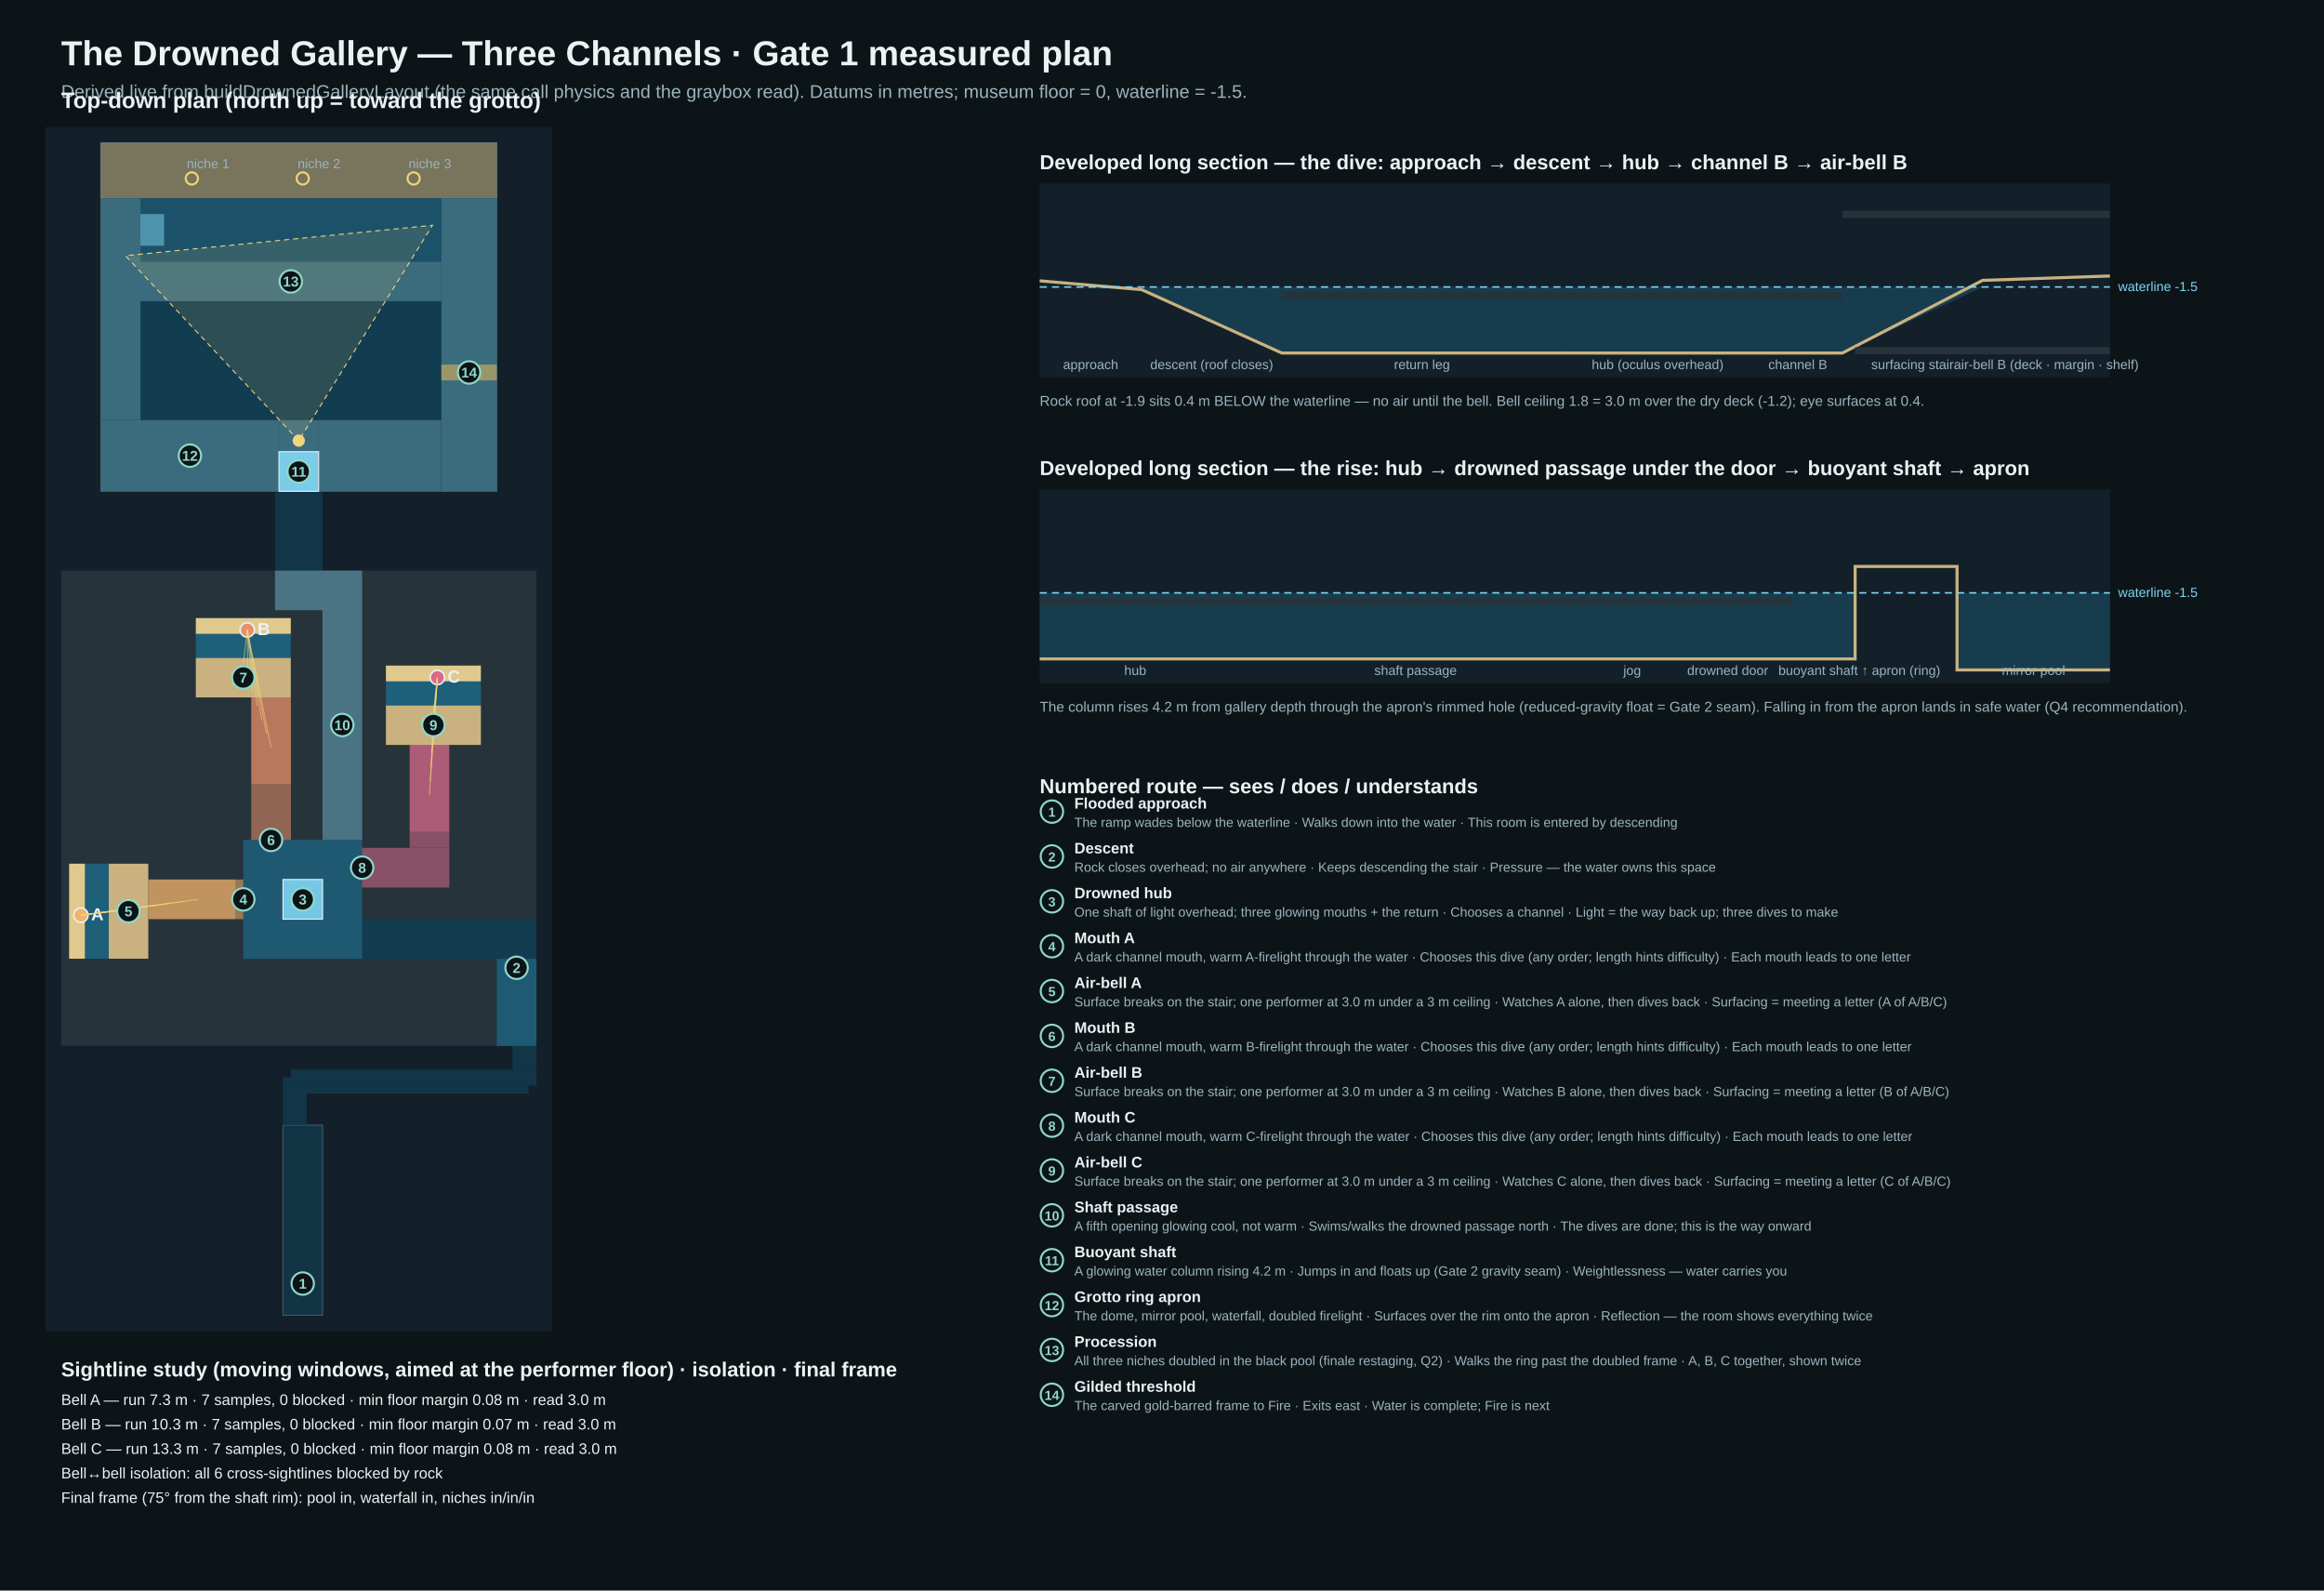
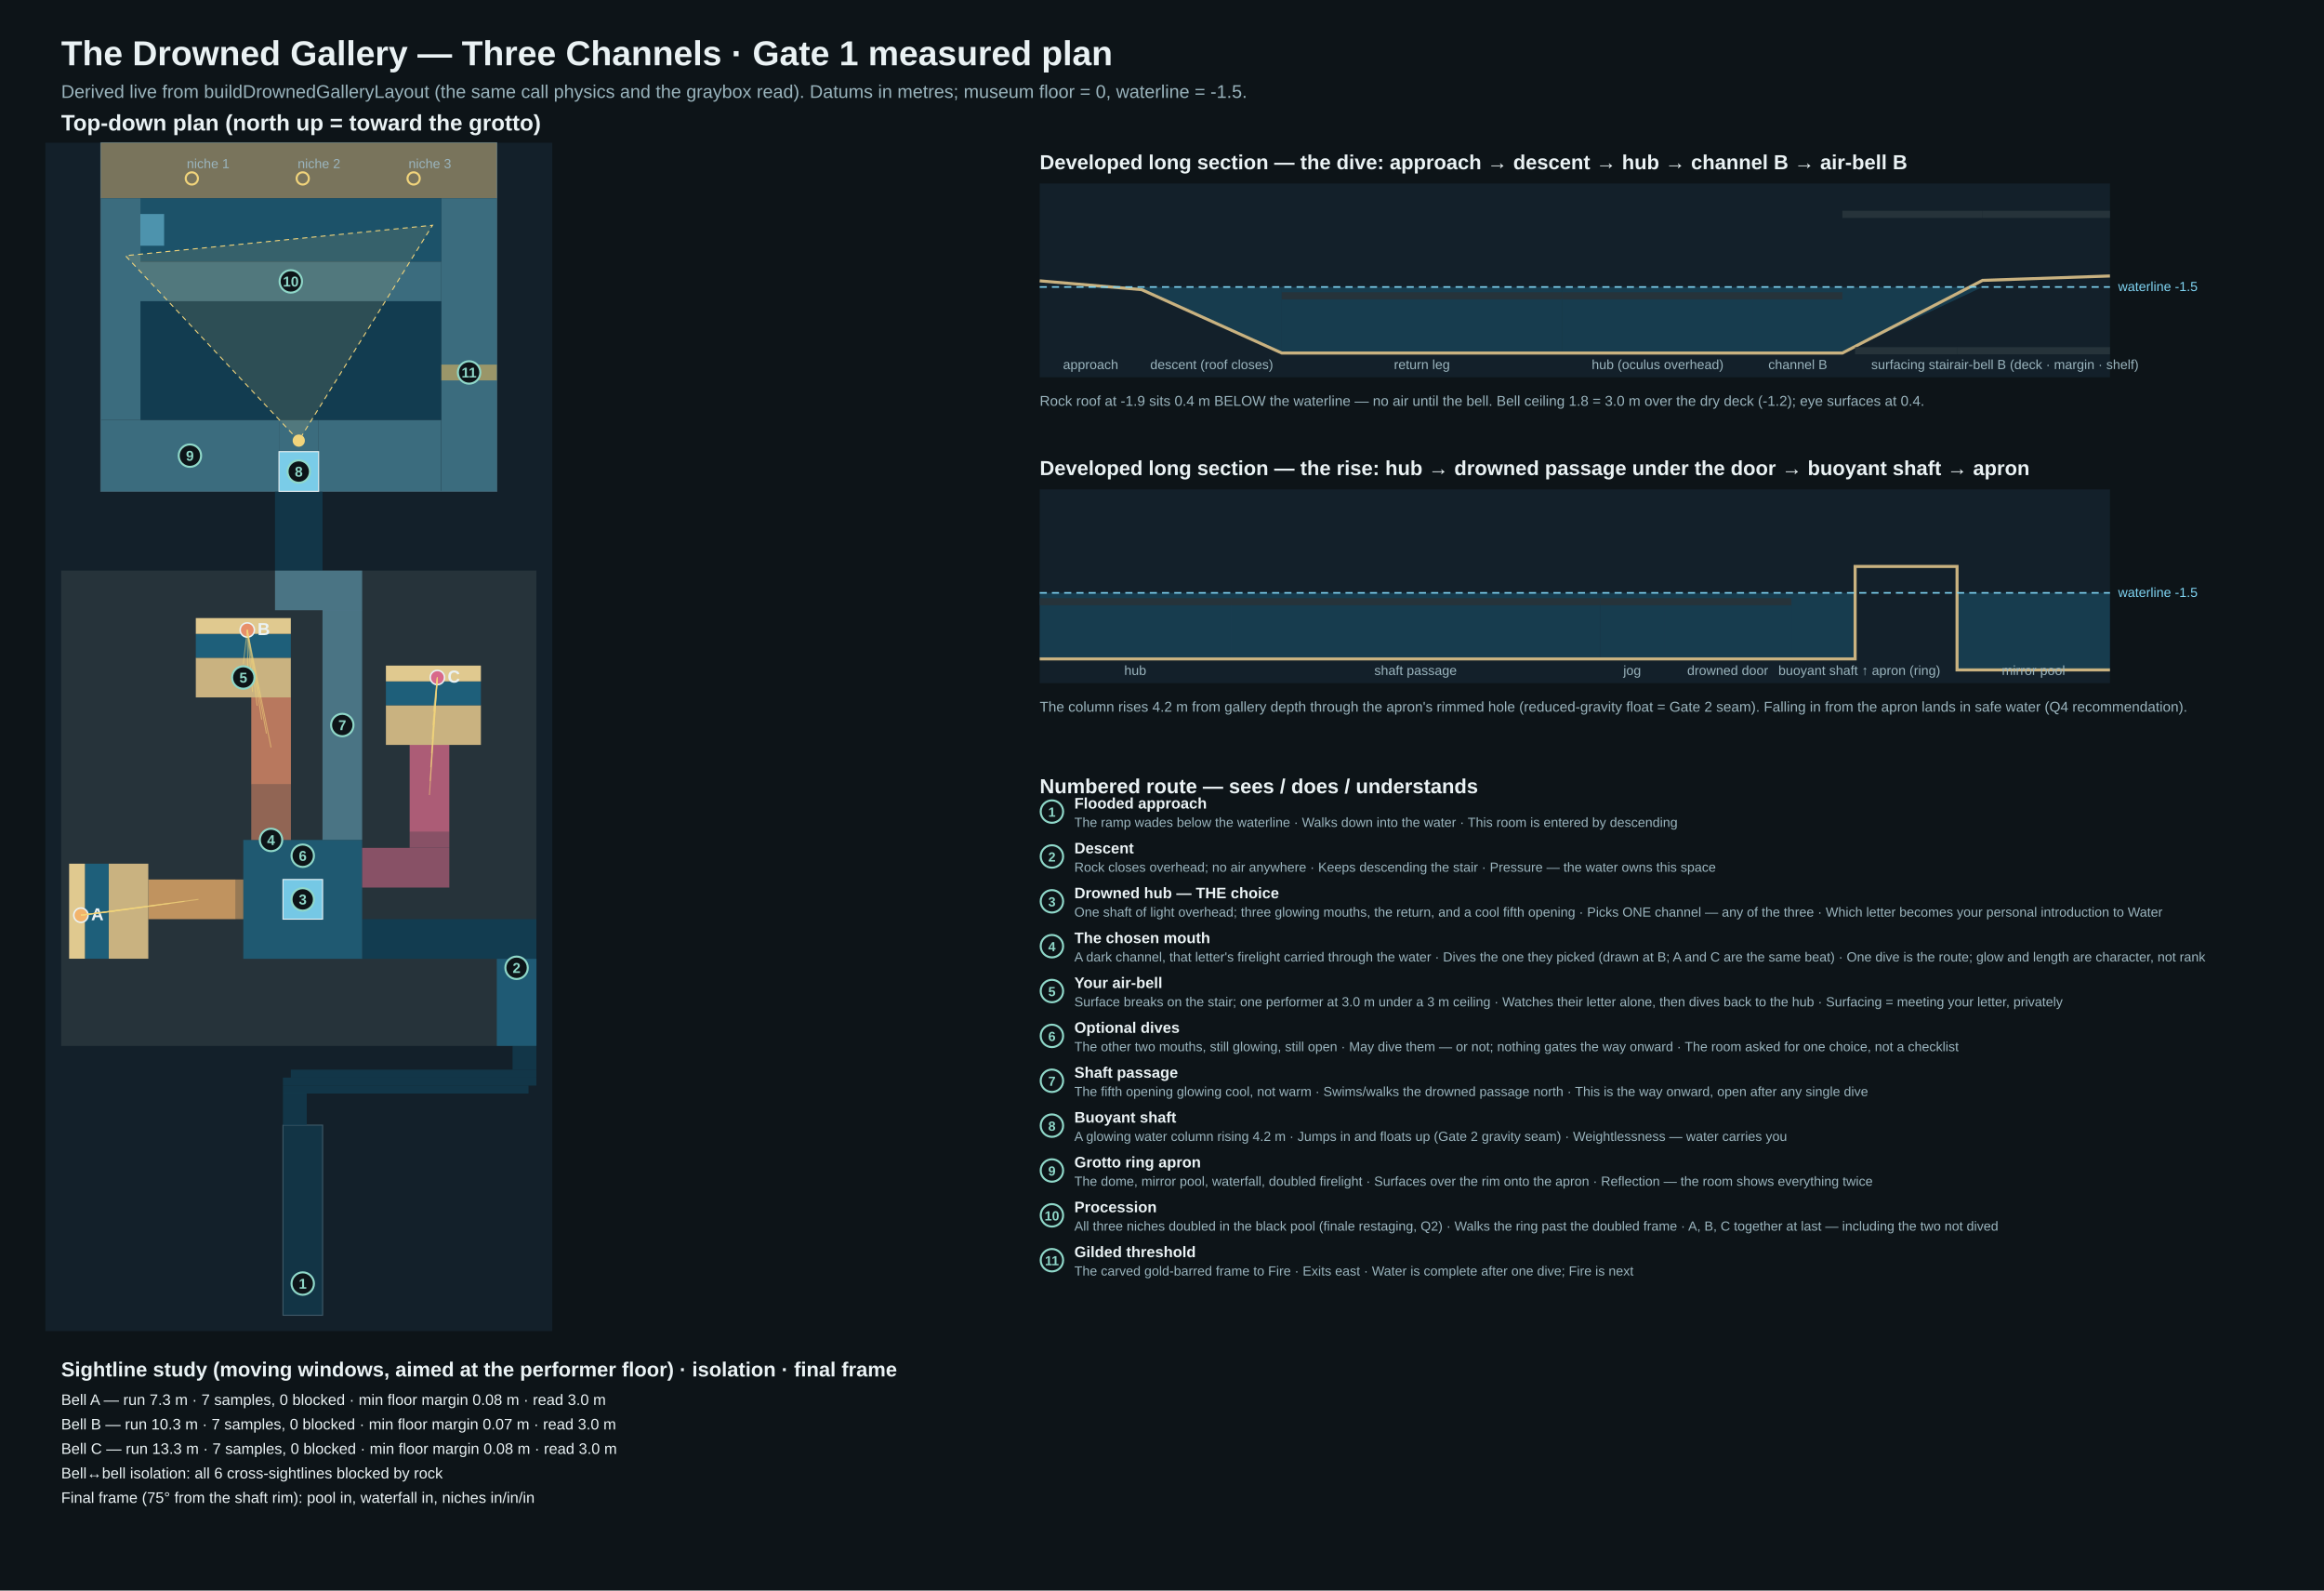
<svg xmlns="http://www.w3.org/2000/svg" width="2280" height="1560" viewBox="0 0 2280 1560" font-family="Segoe UI, Arial, sans-serif">
  <rect width="2280" height="1560" fill="#0d1418" />
  <text x="60" y="64" fill="#eaf2f4" font-size="34" font-weight="700">The Drowned Gallery — Three Channels · Gate 1 measured plan</text>
  <text x="60" y="96" fill="#9ab4bd" font-size="18">Derived live from buildDrownedGalleryLayout (the same call physics and the graybox read). Datums in metres; museum floor = 0, waterline = -1.5.</text>
-   <text x="60" y="106" fill="#eaf2f4" font-size="22" font-weight="600">Top-down plan (north up = toward the grotto)</text>
-   <rect x="44.5" y="124.5" width="497.3" height="1181.1" fill="#13202a" fill-opacity="1" stroke="none" />
+   <text x="60" y="128" fill="#eaf2f4" font-size="22" font-weight="600">Top-down plan (north up = toward the grotto)</text>
+   <rect x="44.5" y="140.0" width="497.3" height="1165.5" fill="#13202a" fill-opacity="1" stroke="none" />
  <rect x="60.0" y="559.6" width="466.2" height="466.2" fill="#26333a" fill-opacity="1" stroke="none" />
  <rect x="98.9" y="140.0" width="388.5" height="341.9" fill="#13202a" fill-opacity="1" stroke="#3f5a68" />
  <rect x="277.6" y="1103.5" width="38.9" height="186.5" fill="#123c50" fill-opacity="0.7" stroke="#3f5a68" />
  <rect x="502.9" y="1025.8" width="23.3" height="23.3" fill="#123c50" fill-opacity="0.8" stroke="none" />
  <rect x="285.3" y="1049.1" width="240.9" height="7.8" fill="#123c50" fill-opacity="0.8" stroke="none" />
  <rect x="277.6" y="1056.9" width="248.6" height="7.8" fill="#123c50" fill-opacity="0.8" stroke="none" />
  <rect x="277.6" y="1064.7" width="240.9" height="7.8" fill="#123c50" fill-opacity="0.8" stroke="none" />
  <rect x="277.6" y="1072.4" width="23.3" height="31.1" fill="#123c50" fill-opacity="0.8" stroke="none" />
  <rect x="269.8" y="481.9" width="46.6" height="77.7" fill="#123c50" fill-opacity="0.8" stroke="none" />
  <rect x="98.9" y="140.0" width="388.5" height="54.4" fill="#e0c98f" fill-opacity="0.5" stroke="none" />
  <rect x="137.7" y="194.4" width="295.3" height="62.2" fill="#1e5f7a" fill-opacity="0.8" stroke="none" />
  <rect x="137.7" y="256.6" width="295.3" height="38.9" fill="#3b6c7e" fill-opacity="1" stroke="none" />
  <rect x="137.7" y="295.4" width="295.3" height="116.6" fill="#123c50" fill-opacity="1" stroke="none" />
  <rect x="98.9" y="412.0" width="174.8" height="69.9" fill="#3b6c7e" fill-opacity="1" stroke="none" />
  <rect x="312.5" y="412.0" width="120.4" height="69.9" fill="#3b6c7e" fill-opacity="1" stroke="none" />
  <rect x="273.7" y="412.0" width="38.9" height="31.1" fill="#3b6c7e" fill-opacity="1" stroke="none" />
  <rect x="98.9" y="194.4" width="38.9" height="217.6" fill="#3b6c7e" fill-opacity="1" stroke="none" />
  <rect x="433.0" y="194.4" width="54.4" height="287.5" fill="#3b6c7e" fill-opacity="1" stroke="none" />
  <rect x="137.7" y="209.9" width="23.3" height="31.1" fill="#7fd4f2" fill-opacity="0.5" stroke="none" />
  <rect x="433.0" y="357.6" width="54.4" height="15.5" fill="#d9b25c" fill-opacity="0.6" stroke="none" />
  <rect x="487.4" y="940.3" width="38.9" height="85.5" fill="#1e5f7a" fill-opacity="0.9" stroke="none" />
  <rect x="355.3" y="901.5" width="170.9" height="38.9" fill="#123c50" fill-opacity="1" stroke="none" />
  <rect x="238.7" y="823.8" width="116.6" height="116.6" fill="#1e5f7a" fill-opacity="0.85" stroke="none" />
  <rect x="277.6" y="862.6" width="38.9" height="38.9" fill="#7fd4f2" fill-opacity="0.9" stroke="#eaf2f4" />
  <rect x="230.9" y="862.6" width="7.8" height="38.9" fill="#f2b36b" fill-opacity="0.55" stroke="none" />
  <rect x="145.5" y="862.6" width="85.5" height="38.9" fill="#f2b36b" fill-opacity="0.75" stroke="none" />
  <rect x="106.6" y="847.1" width="38.9" height="93.2" fill="#c9b280" fill-opacity="1" stroke="none" />
  <rect x="83.3" y="847.1" width="23.3" height="93.2" fill="#1e5f7a" fill-opacity="1" stroke="none" />
  <rect x="67.8" y="847.1" width="15.5" height="93.2" fill="#e0c98f" fill-opacity="1" stroke="none" />
  <circle cx="79.4" cy="897.6" r="7" fill="#f2b36b" stroke="#eaf2f4" stroke-width="1.5" />
  <text x="89.426" y="902.601" fill="#eaf2f4" font-size="17" font-weight="700">A</text>
  <line x1="194.7" y1="882.1" x2="79.4" y2="897.6" stroke="#f1d47b" stroke-width="1" stroke-opacity="0.55" />
  <line x1="181.0" y1="884.0" x2="79.4" y2="897.6" stroke="#f1d47b" stroke-width="1" stroke-opacity="0.55" />
  <line x1="167.4" y1="885.9" x2="79.4" y2="897.6" stroke="#f1d47b" stroke-width="1" stroke-opacity="0.55" />
  <line x1="153.8" y1="887.9" x2="79.4" y2="897.6" stroke="#f1d47b" stroke-width="1" stroke-opacity="0.55" />
  <line x1="140.1" y1="889.8" x2="79.4" y2="897.6" stroke="#f1d47b" stroke-width="1" stroke-opacity="0.55" />
  <line x1="126.5" y1="891.8" x2="79.4" y2="897.6" stroke="#f1d47b" stroke-width="1" stroke-opacity="0.55" />
  <line x1="112.8" y1="893.7" x2="79.4" y2="897.6" stroke="#f1d47b" stroke-width="1" stroke-opacity="0.55" />
  <rect x="246.5" y="769.4" width="38.9" height="54.4" fill="#e88f6a" fill-opacity="0.55" stroke="none" />
  <rect x="246.5" y="683.9" width="38.9" height="85.5" fill="#e88f6a" fill-opacity="0.75" stroke="none" />
  <rect x="192.1" y="645.1" width="93.2" height="38.9" fill="#c9b280" fill-opacity="1" stroke="none" />
  <rect x="192.1" y="621.8" width="93.2" height="23.3" fill="#1e5f7a" fill-opacity="1" stroke="none" />
  <rect x="192.1" y="606.2" width="93.2" height="15.5" fill="#e0c98f" fill-opacity="1" stroke="none" />
  <circle cx="242.6" cy="617.9" r="7" fill="#e88f6a" stroke="#eaf2f4" stroke-width="1.5" />
  <text x="252.601" y="622.872" fill="#eaf2f4" font-size="17" font-weight="700">B</text>
  <line x1="265.9" y1="733.1" x2="242.6" y2="617.9" stroke="#f1d47b" stroke-width="1" stroke-opacity="0.55" />
  <line x1="261.4" y1="719.5" x2="242.6" y2="617.9" stroke="#f1d47b" stroke-width="1" stroke-opacity="0.55" />
  <line x1="256.8" y1="705.8" x2="242.6" y2="617.9" stroke="#f1d47b" stroke-width="1" stroke-opacity="0.55" />
  <line x1="252.3" y1="692.2" x2="242.6" y2="617.9" stroke="#f1d47b" stroke-width="1" stroke-opacity="0.55" />
  <line x1="247.8" y1="678.6" x2="242.6" y2="617.9" stroke="#f1d47b" stroke-width="1" stroke-opacity="0.55" />
  <line x1="243.2" y1="664.9" x2="242.6" y2="617.9" stroke="#f1d47b" stroke-width="1" stroke-opacity="0.55" />
  <line x1="238.7" y1="651.3" x2="242.6" y2="617.9" stroke="#f1d47b" stroke-width="1" stroke-opacity="0.55" />
  <rect x="355.3" y="831.6" width="85.5" height="38.9" fill="#d86a8a" fill-opacity="0.55" stroke="none" />
  <rect x="401.9" y="816.0" width="38.9" height="15.5" fill="#d86a8a" fill-opacity="0.55" stroke="none" />
  <rect x="401.9" y="730.5" width="38.9" height="85.5" fill="#d86a8a" fill-opacity="0.75" stroke="none" />
  <rect x="378.6" y="691.7" width="93.2" height="38.9" fill="#c9b280" fill-opacity="1" stroke="none" />
  <rect x="378.6" y="668.4" width="93.2" height="23.3" fill="#1e5f7a" fill-opacity="1" stroke="none" />
  <rect x="378.6" y="652.8" width="93.2" height="15.5" fill="#e0c98f" fill-opacity="1" stroke="none" />
  <circle cx="429.1" cy="664.5" r="7" fill="#d86a8a" stroke="#eaf2f4" stroke-width="1.5" />
  <text x="439.088" y="669.493" fill="#eaf2f4" font-size="17" font-weight="700">C</text>
  <line x1="421.3" y1="779.8" x2="429.1" y2="664.5" stroke="#f1d47b" stroke-width="1" stroke-opacity="0.55" />
  <line x1="422.0" y1="766.1" x2="429.1" y2="664.5" stroke="#f1d47b" stroke-width="1" stroke-opacity="0.55" />
  <line x1="422.6" y1="752.5" x2="429.1" y2="664.5" stroke="#f1d47b" stroke-width="1" stroke-opacity="0.55" />
  <line x1="423.3" y1="738.8" x2="429.1" y2="664.5" stroke="#f1d47b" stroke-width="1" stroke-opacity="0.55" />
  <line x1="423.9" y1="725.2" x2="429.1" y2="664.5" stroke="#f1d47b" stroke-width="1" stroke-opacity="0.55" />
  <line x1="424.6" y1="711.5" x2="429.1" y2="664.5" stroke="#f1d47b" stroke-width="1" stroke-opacity="0.55" />
  <line x1="425.2" y1="697.9" x2="429.1" y2="664.5" stroke="#f1d47b" stroke-width="1" stroke-opacity="0.55" />
  <rect x="316.4" y="598.4" width="38.9" height="225.3" fill="#7fd4f2" fill-opacity="0.4" stroke="none" />
  <rect x="269.8" y="559.6" width="85.5" height="38.9" fill="#7fd4f2" fill-opacity="0.4" stroke="none" />
  <rect x="273.7" y="443.0" width="38.9" height="38.9" fill="#7fd4f2" fill-opacity="0.95" stroke="#eaf2f4" />
  <circle cx="188.2" cy="175.0" r="6" fill="none" stroke="#f1d47b" stroke-width="2" />
  <text x="183.209" y="164.966" fill="#9ab4bd" font-size="13">niche 1</text>
  <circle cx="297.0" cy="175.0" r="6" fill="none" stroke="#f1d47b" stroke-width="2" />
  <text x="291.993" y="164.966" fill="#9ab4bd" font-size="13">niche 2</text>
  <circle cx="405.8" cy="175.0" r="6" fill="none" stroke="#f1d47b" stroke-width="2" />
  <text x="400.777" y="164.966" fill="#9ab4bd" font-size="13">niche 3</text>
  <path d="M 293.108 432.162 L 123.041 250.77 L 424.303 220.942 Z" fill="#f1d47b" fill-opacity="0.12" stroke="#f1d47b" stroke-dasharray="5 4" />
  <circle cx="293.108" cy="432.162" r="6" fill="#f1d47b" />
  <circle cx="297.0" cy="1258.9" r="11" fill="#0d1418" stroke="#8fd8c9" stroke-width="2" />
  <text x="297.0" y="1263.9" fill="#8fd8c9" font-size="14" font-weight="700" text-anchor="middle">1</text>
  <circle cx="506.8" cy="949.2" r="11" fill="#0d1418" stroke="#8fd8c9" stroke-width="2" />
  <text x="506.8" y="954.2" fill="#8fd8c9" font-size="14" font-weight="700" text-anchor="middle">2</text>
  <circle cx="297.0" cy="882.1" r="11" fill="#0d1418" stroke="#8fd8c9" stroke-width="2" />
  <text x="297.0" y="887.1" fill="#8fd8c9" font-size="14" font-weight="700" text-anchor="middle">3</text>
-   <circle cx="238.7" cy="882.1" r="11" fill="#0d1418" stroke="#8fd8c9" stroke-width="2" />
-   <text x="238.7" y="887.1" fill="#8fd8c9" font-size="14" font-weight="700" text-anchor="middle">4</text>
-   <circle cx="126.0" cy="893.7" r="11" fill="#0d1418" stroke="#8fd8c9" stroke-width="2" />
-   <text x="126.0" y="898.7" fill="#8fd8c9" font-size="14" font-weight="700" text-anchor="middle">5</text>
  <circle cx="265.9" cy="823.8" r="11" fill="#0d1418" stroke="#8fd8c9" stroke-width="2" />
-   <text x="265.9" y="828.8" fill="#8fd8c9" font-size="14" font-weight="700" text-anchor="middle">6</text>
+   <text x="265.9" y="828.8" fill="#8fd8c9" font-size="14" font-weight="700" text-anchor="middle">4</text>
  <circle cx="238.7" cy="664.5" r="11" fill="#0d1418" stroke="#8fd8c9" stroke-width="2" />
-   <text x="238.7" y="669.5" fill="#8fd8c9" font-size="14" font-weight="700" text-anchor="middle">7</text>
-   <circle cx="355.3" cy="851.0" r="11" fill="#0d1418" stroke="#8fd8c9" stroke-width="2" />
-   <text x="355.3" y="856.0" fill="#8fd8c9" font-size="14" font-weight="700" text-anchor="middle">8</text>
-   <circle cx="425.2" cy="711.1" r="11" fill="#0d1418" stroke="#8fd8c9" stroke-width="2" />
-   <text x="425.2" y="716.1" fill="#8fd8c9" font-size="14" font-weight="700" text-anchor="middle">9</text>
+   <text x="238.7" y="669.5" fill="#8fd8c9" font-size="14" font-weight="700" text-anchor="middle">5</text>
+   <circle cx="297.0" cy="839.3" r="11" fill="#0d1418" stroke="#8fd8c9" stroke-width="2" />
+   <text x="297.0" y="844.3" fill="#8fd8c9" font-size="14" font-weight="700" text-anchor="middle">6</text>
  <circle cx="335.8" cy="711.1" r="11" fill="#0d1418" stroke="#8fd8c9" stroke-width="2" />
-   <text x="335.8" y="716.1" fill="#8fd8c9" font-size="14" font-weight="700" text-anchor="middle">10</text>
+   <text x="335.8" y="716.1" fill="#8fd8c9" font-size="14" font-weight="700" text-anchor="middle">7</text>
  <circle cx="293.1" cy="462.5" r="11" fill="#0d1418" stroke="#8fd8c9" stroke-width="2" />
-   <text x="293.1" y="467.5" fill="#8fd8c9" font-size="14" font-weight="700" text-anchor="middle">11</text>
+   <text x="293.1" y="467.5" fill="#8fd8c9" font-size="14" font-weight="700" text-anchor="middle">8</text>
  <circle cx="186.3" cy="446.9" r="11" fill="#0d1418" stroke="#8fd8c9" stroke-width="2" />
-   <text x="186.3" y="451.9" fill="#8fd8c9" font-size="14" font-weight="700" text-anchor="middle">12</text>
+   <text x="186.3" y="451.9" fill="#8fd8c9" font-size="14" font-weight="700" text-anchor="middle">9</text>
  <circle cx="285.3" cy="276.0" r="11" fill="#0d1418" stroke="#8fd8c9" stroke-width="2" />
-   <text x="285.3" y="281.0" fill="#8fd8c9" font-size="14" font-weight="700" text-anchor="middle">13</text>
+   <text x="285.3" y="281.0" fill="#8fd8c9" font-size="14" font-weight="700" text-anchor="middle">10</text>
  <circle cx="460.2" cy="365.3" r="11" fill="#0d1418" stroke="#8fd8c9" stroke-width="2" />
-   <text x="460.2" y="370.3" fill="#8fd8c9" font-size="14" font-weight="700" text-anchor="middle">14</text>
+   <text x="460.2" y="370.3" fill="#8fd8c9" font-size="14" font-weight="700" text-anchor="middle">11</text>
  <text x="1020" y="166" fill="#eaf2f4" font-size="20" font-weight="600">Developed long section — the dive: approach → descent → hub → channel B → air-bell B</text>
  <rect x="1020" y="180" width="1050" height="190" fill="#13202a" />
  <path d="M 1020 281.477 L 1120 284.068 L 1120 281.477 L 1020 281.477 Z" fill="#1e5f7a" fill-opacity="0.45" />
  <path d="M 1120 284.068 L 1257.5 346.25 L 1257.5 281.477 L 1120 281.477 Z" fill="#1e5f7a" fill-opacity="0.45" />
  <path d="M 1257.5 346.25 L 1532.5 346.25 L 1532.5 281.477 L 1257.5 281.477 Z" fill="#1e5f7a" fill-opacity="0.45" />
  <path d="M 1532.5 346.25 L 1720 346.25 L 1720 281.477 L 1532.5 281.477 Z" fill="#1e5f7a" fill-opacity="0.45" />
  <path d="M 1720 346.25 L 1807.5 346.25 L 1807.5 281.477 L 1720 281.477 Z" fill="#1e5f7a" fill-opacity="0.45" />
  <path d="M 1807.5 346.25 L 1945 281.477 L 1945 281.477 L 1807.5 281.477 Z" fill="#1e5f7a" fill-opacity="0.45" />
  <path d="M 1945 281.477 L 2070 281.477 L 2070 281.477 L 1945 281.477 Z" fill="#1e5f7a" fill-opacity="0.45" />
  <path d="M 1020 275.432 L 1120 284.068 L 1120 284.068 L 1257.5 346.25 L 1257.5 346.25 L 1532.5 346.25 L 1532.5 346.25 L 1720 346.25 L 1720 346.25 L 1807.5 346.25 L 1807.5 346.25 L 1945 275 L 1945 275 L 2070 270.682" fill="none" stroke="#c9b280" stroke-width="3" />
  <line x1="1257.5" y1="290.114" x2="1532.5" y2="290.114" stroke="#26333a" stroke-width="7" />
  <line x1="1532.5" y1="290.114" x2="1720" y2="290.114" stroke="#26333a" stroke-width="7" />
  <line x1="1720" y1="290.114" x2="1807.5" y2="290.114" stroke="#26333a" stroke-width="7" />
  <line x1="1807.5" y1="210.227" x2="1945" y2="210.227" stroke="#26333a" stroke-width="7" />
  <line x1="1945" y1="210.227" x2="2070" y2="210.227" stroke="#26333a" stroke-width="7" />
  <line x1="1020" y1="281.477" x2="2070" y2="281.477" stroke="#7fd4f2" stroke-width="1.5" stroke-dasharray="7 5" />
  <text x="2078" y="285.477" fill="#7fd4f2" font-size="13">waterline -1.5</text>
  <text x="1070" y="362" fill="#9ab4bd" font-size="13" text-anchor="middle">approach</text>
  <text x="1188.75" y="362" fill="#9ab4bd" font-size="13" text-anchor="middle">descent (roof closes)</text>
  <text x="1395" y="362" fill="#9ab4bd" font-size="13" text-anchor="middle">return leg</text>
  <text x="1626.25" y="362" fill="#9ab4bd" font-size="13" text-anchor="middle">hub (oculus overhead)</text>
  <text x="1763.75" y="362" fill="#9ab4bd" font-size="13" text-anchor="middle">channel B</text>
  <text x="1876.25" y="362" fill="#9ab4bd" font-size="13" text-anchor="middle">surfacing stair</text>
  <text x="2007.5" y="362" fill="#9ab4bd" font-size="13" text-anchor="middle">air-bell B (deck · margin · shelf)</text>
  <text x="1020" y="398" fill="#9ab4bd" font-size="14">Rock roof at -1.9 sits 0.4 m BELOW the waterline — no air until the bell. Bell ceiling 1.8 = 3.0 m over the dry deck (-1.2); eye surfaces at 0.4.</text>
  <text x="1020" y="466" fill="#eaf2f4" font-size="20" font-weight="600">Developed long section — the rise: hub → drowned passage under the door → buoyant shaft → apron</text>
  <rect x="1020" y="480" width="1050" height="190" fill="#13202a" />
  <path d="M 1020 646.25 L 1207.5 646.25 L 1207.5 581.477 L 1020 581.477 Z" fill="#1e5f7a" fill-opacity="0.45" />
  <path d="M 1207.5 646.25 L 1570 646.25 L 1570 581.477 L 1207.5 581.477 Z" fill="#1e5f7a" fill-opacity="0.45" />
  <path d="M 1570 646.25 L 1632.5 646.25 L 1632.5 581.477 L 1570 581.477 Z" fill="#1e5f7a" fill-opacity="0.45" />
  <path d="M 1632.5 646.25 L 1757.5 646.25 L 1757.5 581.477 L 1632.5 581.477 Z" fill="#1e5f7a" fill-opacity="0.45" />
  <path d="M 1757.5 646.25 L 1820 646.25 L 1820 581.477 L 1757.5 581.477 Z" fill="#1e5f7a" fill-opacity="0.45" />
  <path d="M 1820 581.477 L 1920 581.477 L 1920 581.477 L 1820 581.477 Z" fill="#1e5f7a" fill-opacity="0.45" />
  <path d="M 1920 657.045 L 2070 657.045 L 2070 581.477 L 1920 581.477 Z" fill="#1e5f7a" fill-opacity="0.45" />
  <path d="M 1020 646.25 L 1207.5 646.25 L 1207.5 646.25 L 1570 646.25 L 1570 646.25 L 1632.5 646.25 L 1632.5 646.25 L 1757.5 646.25 L 1757.5 646.25 L 1820 646.25 L 1820 555.568 L 1920 555.568 L 1920 657.045 L 2070 657.045" fill="none" stroke="#c9b280" stroke-width="3" />
  <line x1="1020" y1="590.114" x2="1207.5" y2="590.114" stroke="#26333a" stroke-width="7" />
  <line x1="1207.5" y1="590.114" x2="1570" y2="590.114" stroke="#26333a" stroke-width="7" />
  <line x1="1570" y1="590.114" x2="1632.5" y2="590.114" stroke="#26333a" stroke-width="7" />
  <line x1="1632.5" y1="590.114" x2="1757.5" y2="590.114" stroke="#26333a" stroke-width="7" />
  <line x1="1820" y1="343.977" x2="1920" y2="343.977" stroke="#26333a" stroke-width="7" />
  <line x1="1920" y1="343.977" x2="2070" y2="343.977" stroke="#26333a" stroke-width="7" />
  <line x1="1020" y1="581.477" x2="2070" y2="581.477" stroke="#7fd4f2" stroke-width="1.5" stroke-dasharray="7 5" />
  <text x="2078" y="585.477" fill="#7fd4f2" font-size="13">waterline -1.5</text>
  <text x="1113.75" y="662" fill="#9ab4bd" font-size="13" text-anchor="middle">hub</text>
  <text x="1388.75" y="662" fill="#9ab4bd" font-size="13" text-anchor="middle">shaft passage</text>
  <text x="1601.25" y="662" fill="#9ab4bd" font-size="13" text-anchor="middle">jog</text>
  <text x="1695" y="662" fill="#9ab4bd" font-size="13" text-anchor="middle">drowned door</text>
  <text x="1788.75" y="662" fill="#9ab4bd" font-size="13" text-anchor="middle">buoyant shaft ↑</text>
  <text x="1870" y="662" fill="#9ab4bd" font-size="13" text-anchor="middle">apron (ring)</text>
  <text x="1995" y="662" fill="#9ab4bd" font-size="13" text-anchor="middle">mirror pool</text>
  <text x="1020" y="698" fill="#9ab4bd" font-size="14">The column rises 4.2 m from gallery depth through the apron's rimmed hole (reduced-gravity float = Gate 2 seam). Falling in from the apron lands in safe water (Q4 recommendation).</text>
  <text x="1020" y="778" fill="#eaf2f4" font-size="20" font-weight="600">Numbered route — sees / does / understands</text>
  <circle cx="1032" cy="796" r="11" fill="none" stroke="#8fd8c9" stroke-width="2" />
  <text x="1032" y="801" fill="#8fd8c9" font-size="13" font-weight="700" text-anchor="middle">1</text>
  <text x="1054" y="793" fill="#eaf2f4" font-size="15" font-weight="600">Flooded approach</text>
  <text x="1054" y="811" fill="#9ab4bd" font-size="13">The ramp wades below the waterline · Walks down into the water · This room is entered by descending</text>
  <circle cx="1032" cy="840" r="11" fill="none" stroke="#8fd8c9" stroke-width="2" />
  <text x="1032" y="845" fill="#8fd8c9" font-size="13" font-weight="700" text-anchor="middle">2</text>
  <text x="1054" y="837" fill="#eaf2f4" font-size="15" font-weight="600">Descent</text>
  <text x="1054" y="855" fill="#9ab4bd" font-size="13">Rock closes overhead; no air anywhere · Keeps descending the stair · Pressure — the water owns this space</text>
  <circle cx="1032" cy="884" r="11" fill="none" stroke="#8fd8c9" stroke-width="2" />
  <text x="1032" y="889" fill="#8fd8c9" font-size="13" font-weight="700" text-anchor="middle">3</text>
-   <text x="1054" y="881" fill="#eaf2f4" font-size="15" font-weight="600">Drowned hub</text>
-   <text x="1054" y="899" fill="#9ab4bd" font-size="13">One shaft of light overhead; three glowing mouths + the return · Chooses a channel · Light = the way back up; three dives to make</text>
+   <text x="1054" y="881" fill="#eaf2f4" font-size="15" font-weight="600">Drowned hub — THE choice</text>
+   <text x="1054" y="899" fill="#9ab4bd" font-size="13">One shaft of light overhead; three glowing mouths, the return, and a cool fifth opening · Picks ONE channel — any of the three · Which letter becomes your personal introduction to Water</text>
  <circle cx="1032" cy="928" r="11" fill="none" stroke="#8fd8c9" stroke-width="2" />
  <text x="1032" y="933" fill="#8fd8c9" font-size="13" font-weight="700" text-anchor="middle">4</text>
-   <text x="1054" y="925" fill="#eaf2f4" font-size="15" font-weight="600">Mouth A</text>
-   <text x="1054" y="943" fill="#9ab4bd" font-size="13">A dark channel mouth, warm A-firelight through the water · Chooses this dive (any order; length hints difficulty) · Each mouth leads to one letter</text>
+   <text x="1054" y="925" fill="#eaf2f4" font-size="15" font-weight="600">The chosen mouth</text>
+   <text x="1054" y="943" fill="#9ab4bd" font-size="13">A dark channel, that letter's firelight carried through the water · Dives the one they picked (drawn at B; A and C are the same beat) · One dive is the route; glow and length are character, not rank</text>
  <circle cx="1032" cy="972" r="11" fill="none" stroke="#8fd8c9" stroke-width="2" />
  <text x="1032" y="977" fill="#8fd8c9" font-size="13" font-weight="700" text-anchor="middle">5</text>
-   <text x="1054" y="969" fill="#eaf2f4" font-size="15" font-weight="600">Air-bell A</text>
-   <text x="1054" y="987" fill="#9ab4bd" font-size="13">Surface breaks on the stair; one performer at 3.0 m under a 3 m ceiling · Watches A alone, then dives back · Surfacing = meeting a letter (A of A/B/C)</text>
+   <text x="1054" y="969" fill="#eaf2f4" font-size="15" font-weight="600">Your air-bell</text>
+   <text x="1054" y="987" fill="#9ab4bd" font-size="13">Surface breaks on the stair; one performer at 3.0 m under a 3 m ceiling · Watches their letter alone, then dives back to the hub · Surfacing = meeting your letter, privately</text>
  <circle cx="1032" cy="1016" r="11" fill="none" stroke="#8fd8c9" stroke-width="2" />
  <text x="1032" y="1021" fill="#8fd8c9" font-size="13" font-weight="700" text-anchor="middle">6</text>
-   <text x="1054" y="1013" fill="#eaf2f4" font-size="15" font-weight="600">Mouth B</text>
-   <text x="1054" y="1031" fill="#9ab4bd" font-size="13">A dark channel mouth, warm B-firelight through the water · Chooses this dive (any order; length hints difficulty) · Each mouth leads to one letter</text>
+   <text x="1054" y="1013" fill="#eaf2f4" font-size="15" font-weight="600">Optional dives</text>
+   <text x="1054" y="1031" fill="#9ab4bd" font-size="13">The other two mouths, still glowing, still open · May dive them — or not; nothing gates the way onward · The room asked for one choice, not a checklist</text>
  <circle cx="1032" cy="1060" r="11" fill="none" stroke="#8fd8c9" stroke-width="2" />
  <text x="1032" y="1065" fill="#8fd8c9" font-size="13" font-weight="700" text-anchor="middle">7</text>
-   <text x="1054" y="1057" fill="#eaf2f4" font-size="15" font-weight="600">Air-bell B</text>
-   <text x="1054" y="1075" fill="#9ab4bd" font-size="13">Surface breaks on the stair; one performer at 3.0 m under a 3 m ceiling · Watches B alone, then dives back · Surfacing = meeting a letter (B of A/B/C)</text>
+   <text x="1054" y="1057" fill="#eaf2f4" font-size="15" font-weight="600">Shaft passage</text>
+   <text x="1054" y="1075" fill="#9ab4bd" font-size="13">The fifth opening glowing cool, not warm · Swims/walks the drowned passage north · This is the way onward, open after any single dive</text>
  <circle cx="1032" cy="1104" r="11" fill="none" stroke="#8fd8c9" stroke-width="2" />
  <text x="1032" y="1109" fill="#8fd8c9" font-size="13" font-weight="700" text-anchor="middle">8</text>
-   <text x="1054" y="1101" fill="#eaf2f4" font-size="15" font-weight="600">Mouth C</text>
-   <text x="1054" y="1119" fill="#9ab4bd" font-size="13">A dark channel mouth, warm C-firelight through the water · Chooses this dive (any order; length hints difficulty) · Each mouth leads to one letter</text>
+   <text x="1054" y="1101" fill="#eaf2f4" font-size="15" font-weight="600">Buoyant shaft</text>
+   <text x="1054" y="1119" fill="#9ab4bd" font-size="13">A glowing water column rising 4.2 m · Jumps in and floats up (Gate 2 gravity seam) · Weightlessness — water carries you</text>
  <circle cx="1032" cy="1148" r="11" fill="none" stroke="#8fd8c9" stroke-width="2" />
  <text x="1032" y="1153" fill="#8fd8c9" font-size="13" font-weight="700" text-anchor="middle">9</text>
-   <text x="1054" y="1145" fill="#eaf2f4" font-size="15" font-weight="600">Air-bell C</text>
-   <text x="1054" y="1163" fill="#9ab4bd" font-size="13">Surface breaks on the stair; one performer at 3.0 m under a 3 m ceiling · Watches C alone, then dives back · Surfacing = meeting a letter (C of A/B/C)</text>
+   <text x="1054" y="1145" fill="#eaf2f4" font-size="15" font-weight="600">Grotto ring apron</text>
+   <text x="1054" y="1163" fill="#9ab4bd" font-size="13">The dome, mirror pool, waterfall, doubled firelight · Surfaces over the rim onto the apron · Reflection — the room shows everything twice</text>
  <circle cx="1032" cy="1192" r="11" fill="none" stroke="#8fd8c9" stroke-width="2" />
  <text x="1032" y="1197" fill="#8fd8c9" font-size="13" font-weight="700" text-anchor="middle">10</text>
-   <text x="1054" y="1189" fill="#eaf2f4" font-size="15" font-weight="600">Shaft passage</text>
-   <text x="1054" y="1207" fill="#9ab4bd" font-size="13">A fifth opening glowing cool, not warm · Swims/walks the drowned passage north · The dives are done; this is the way onward</text>
+   <text x="1054" y="1189" fill="#eaf2f4" font-size="15" font-weight="600">Procession</text>
+   <text x="1054" y="1207" fill="#9ab4bd" font-size="13">All three niches doubled in the black pool (finale restaging, Q2) · Walks the ring past the doubled frame · A, B, C together at last — including the two not dived</text>
  <circle cx="1032" cy="1236" r="11" fill="none" stroke="#8fd8c9" stroke-width="2" />
  <text x="1032" y="1241" fill="#8fd8c9" font-size="13" font-weight="700" text-anchor="middle">11</text>
-   <text x="1054" y="1233" fill="#eaf2f4" font-size="15" font-weight="600">Buoyant shaft</text>
-   <text x="1054" y="1251" fill="#9ab4bd" font-size="13">A glowing water column rising 4.2 m · Jumps in and floats up (Gate 2 gravity seam) · Weightlessness — water carries you</text>
-   <circle cx="1032" cy="1280" r="11" fill="none" stroke="#8fd8c9" stroke-width="2" />
-   <text x="1032" y="1285" fill="#8fd8c9" font-size="13" font-weight="700" text-anchor="middle">12</text>
-   <text x="1054" y="1277" fill="#eaf2f4" font-size="15" font-weight="600">Grotto ring apron</text>
-   <text x="1054" y="1295" fill="#9ab4bd" font-size="13">The dome, mirror pool, waterfall, doubled firelight · Surfaces over the rim onto the apron · Reflection — the room shows everything twice</text>
-   <circle cx="1032" cy="1324" r="11" fill="none" stroke="#8fd8c9" stroke-width="2" />
-   <text x="1032" y="1329" fill="#8fd8c9" font-size="13" font-weight="700" text-anchor="middle">13</text>
-   <text x="1054" y="1321" fill="#eaf2f4" font-size="15" font-weight="600">Procession</text>
-   <text x="1054" y="1339" fill="#9ab4bd" font-size="13">All three niches doubled in the black pool (finale restaging, Q2) · Walks the ring past the doubled frame · A, B, C together, shown twice</text>
-   <circle cx="1032" cy="1368" r="11" fill="none" stroke="#8fd8c9" stroke-width="2" />
-   <text x="1032" y="1373" fill="#8fd8c9" font-size="13" font-weight="700" text-anchor="middle">14</text>
-   <text x="1054" y="1365" fill="#eaf2f4" font-size="15" font-weight="600">Gilded threshold</text>
-   <text x="1054" y="1383" fill="#9ab4bd" font-size="13">The carved gold-barred frame to Fire · Exits east · Water is complete; Fire is next</text>
+   <text x="1054" y="1233" fill="#eaf2f4" font-size="15" font-weight="600">Gilded threshold</text>
+   <text x="1054" y="1251" fill="#9ab4bd" font-size="13">The carved gold-barred frame to Fire · Exits east · Water is complete after one dive; Fire is next</text>
  <text x="60" y="1350" fill="#eaf2f4" font-size="20" font-weight="600">Sightline study (moving windows, aimed at the performer floor) · isolation · final frame</text>
  <text x="60" y="1378" fill="#eaf2f4" font-size="15">Bell A — run 7.3 m · 7 samples, 0 blocked · min floor margin 0.08 m · read 3.0 m</text>
  <text x="60" y="1402" fill="#eaf2f4" font-size="15">Bell B — run 10.3 m · 7 samples, 0 blocked · min floor margin 0.07 m · read 3.0 m</text>
  <text x="60" y="1426" fill="#eaf2f4" font-size="15">Bell C — run 13.3 m · 7 samples, 0 blocked · min floor margin 0.08 m · read 3.0 m</text>
  <text x="60" y="1450" fill="#eaf2f4" font-size="15">Bell↔bell isolation: all 6 cross-sightlines blocked by rock</text>
  <text x="60" y="1474" fill="#eaf2f4" font-size="15">Final frame (75° from the shaft rim): pool in, waterfall in, niches in/in/in</text>
</svg>
